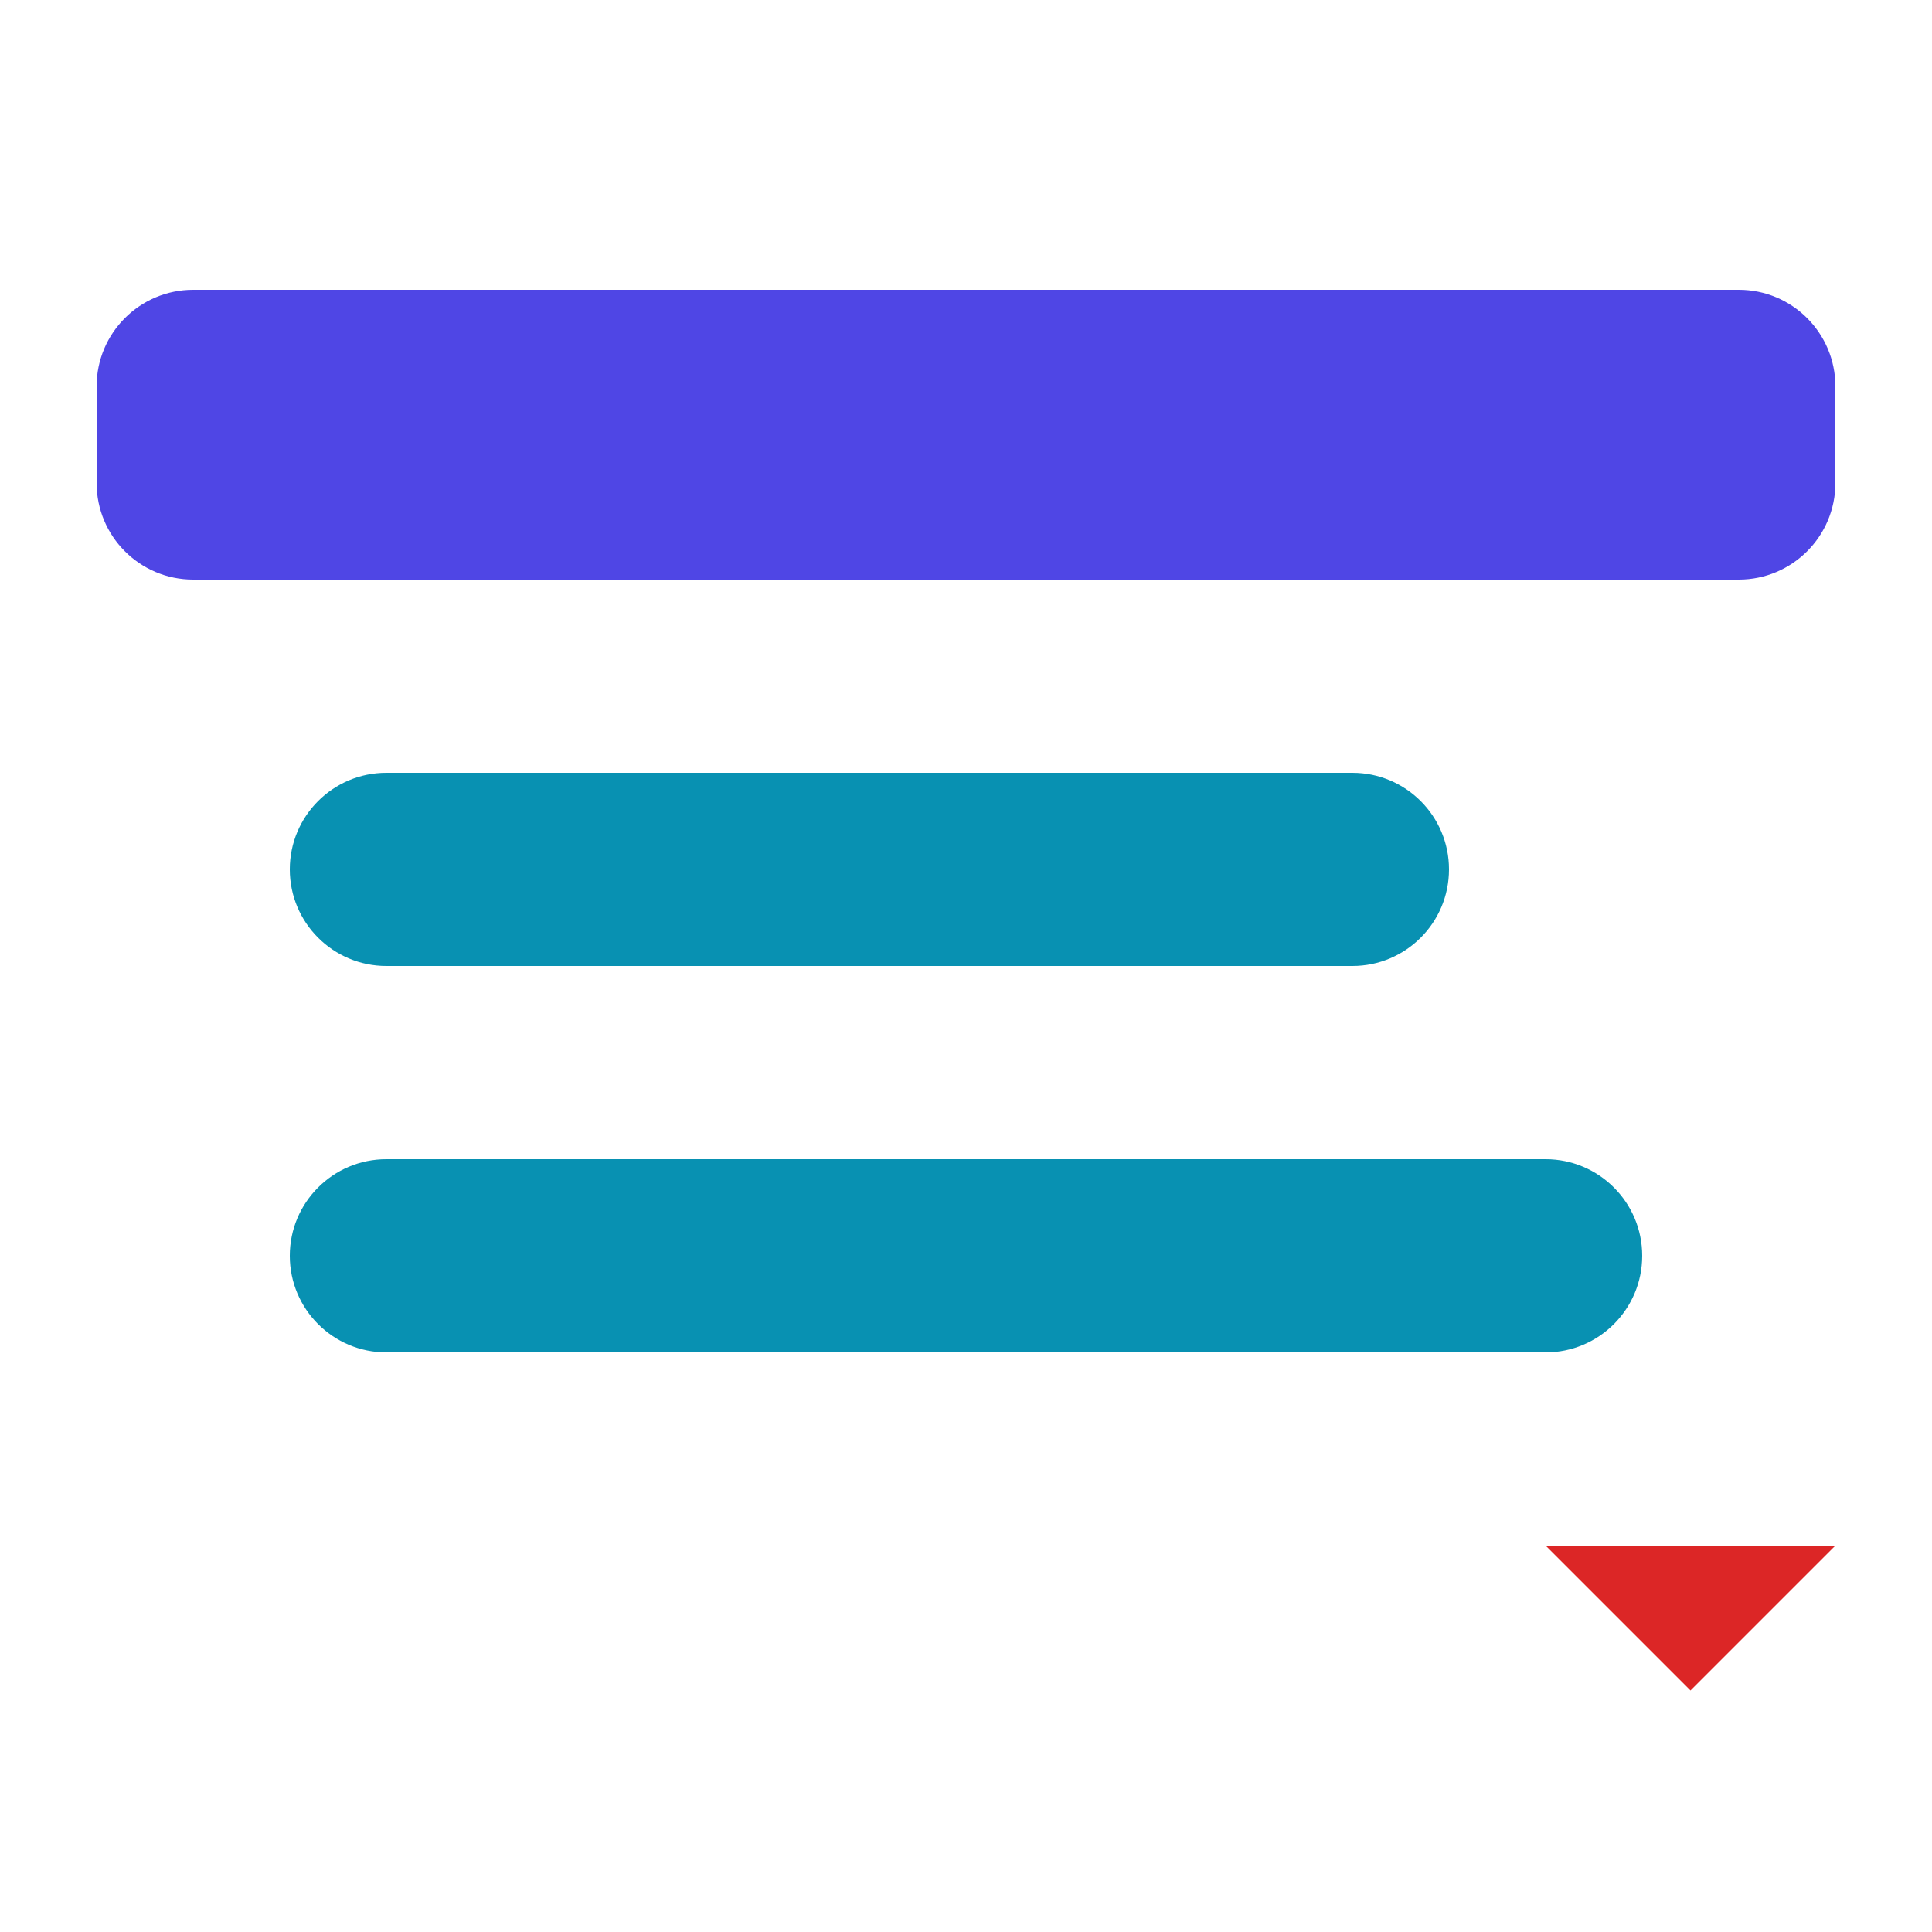
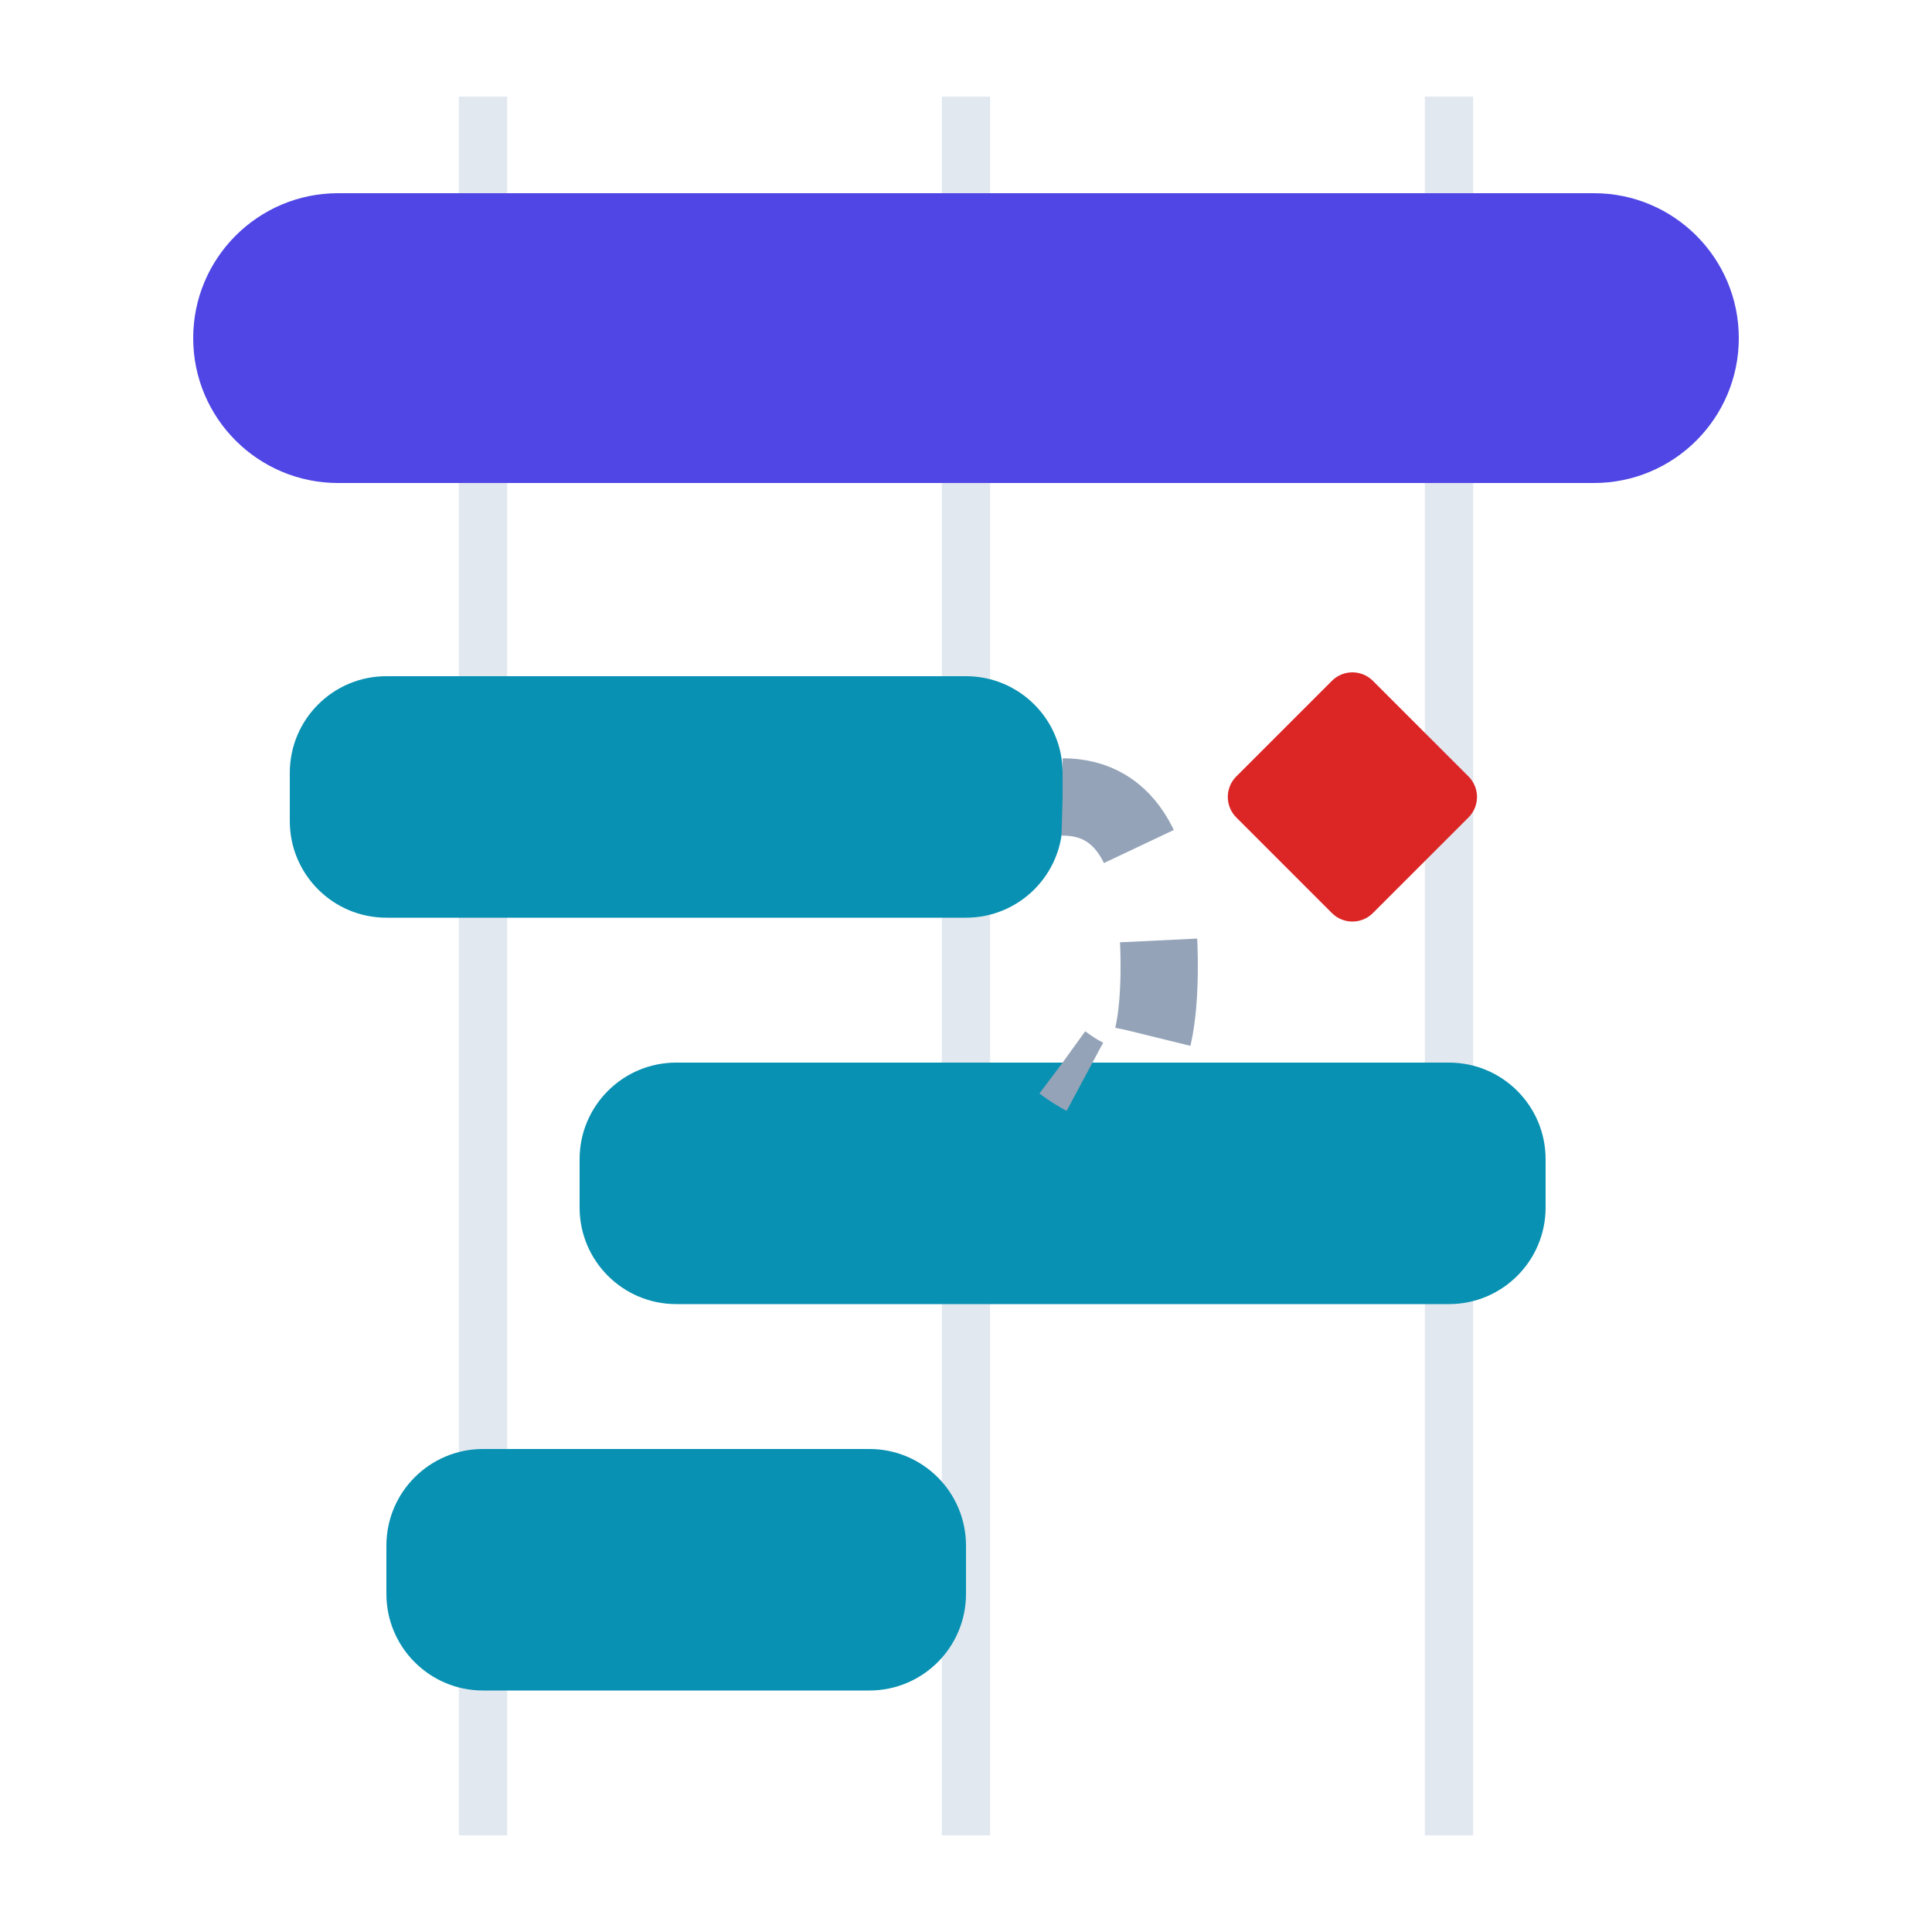
<svg xmlns="http://www.w3.org/2000/svg" width="20" height="20" viewBox="0 0 20 20">
-   <rect x="1" y="3" width="18" height="3" rx="1" fill="#4F46E5" />
-   <rect x="3" y="8" width="12" height="2" rx="1" fill="#0891B2" />
-   <rect x="3" y="12" width="14" height="2" rx="1" fill="#0891B2" />
-   <polygon points="16,16 17.5,17.5 19,16" fill="#DC2626" />
+   <line x1="5" y1="1" x2="5" y2="19" stroke="#E2E8F0" stroke-width="0.5" />
+   <line x1="10" y1="1" x2="10" y2="19" stroke="#E2E8F0" stroke-width="0.5" />
+   <line x1="15" y1="1" x2="15" y2="19" stroke="#E2E8F0" stroke-width="0.5" />
+   <rect x="2" y="2" width="16" height="3" rx="1.5" fill="#4F46E5" />
+   <rect x="3" y="7" width="8" height="2.5" rx="1" fill="#0891B2" />
+   <rect x="13" y="7.25" width="2" height="2" rx="0.3" fill="#DC2626" transform="rotate(45 14 8.25)" />
+   <rect x="6" y="11" width="10" height="2.5" rx="1" fill="#0891B2" />
+   <rect x="4" y="15" width="6" height="2.5" rx="1" fill="#0891B2" />
+   <path d="M 11 8.25 Q 12 8.25 12 10 T 11 11" stroke="#94A3B8" stroke-width="0.8" fill="none" stroke-dasharray="1,1" />
</svg>
